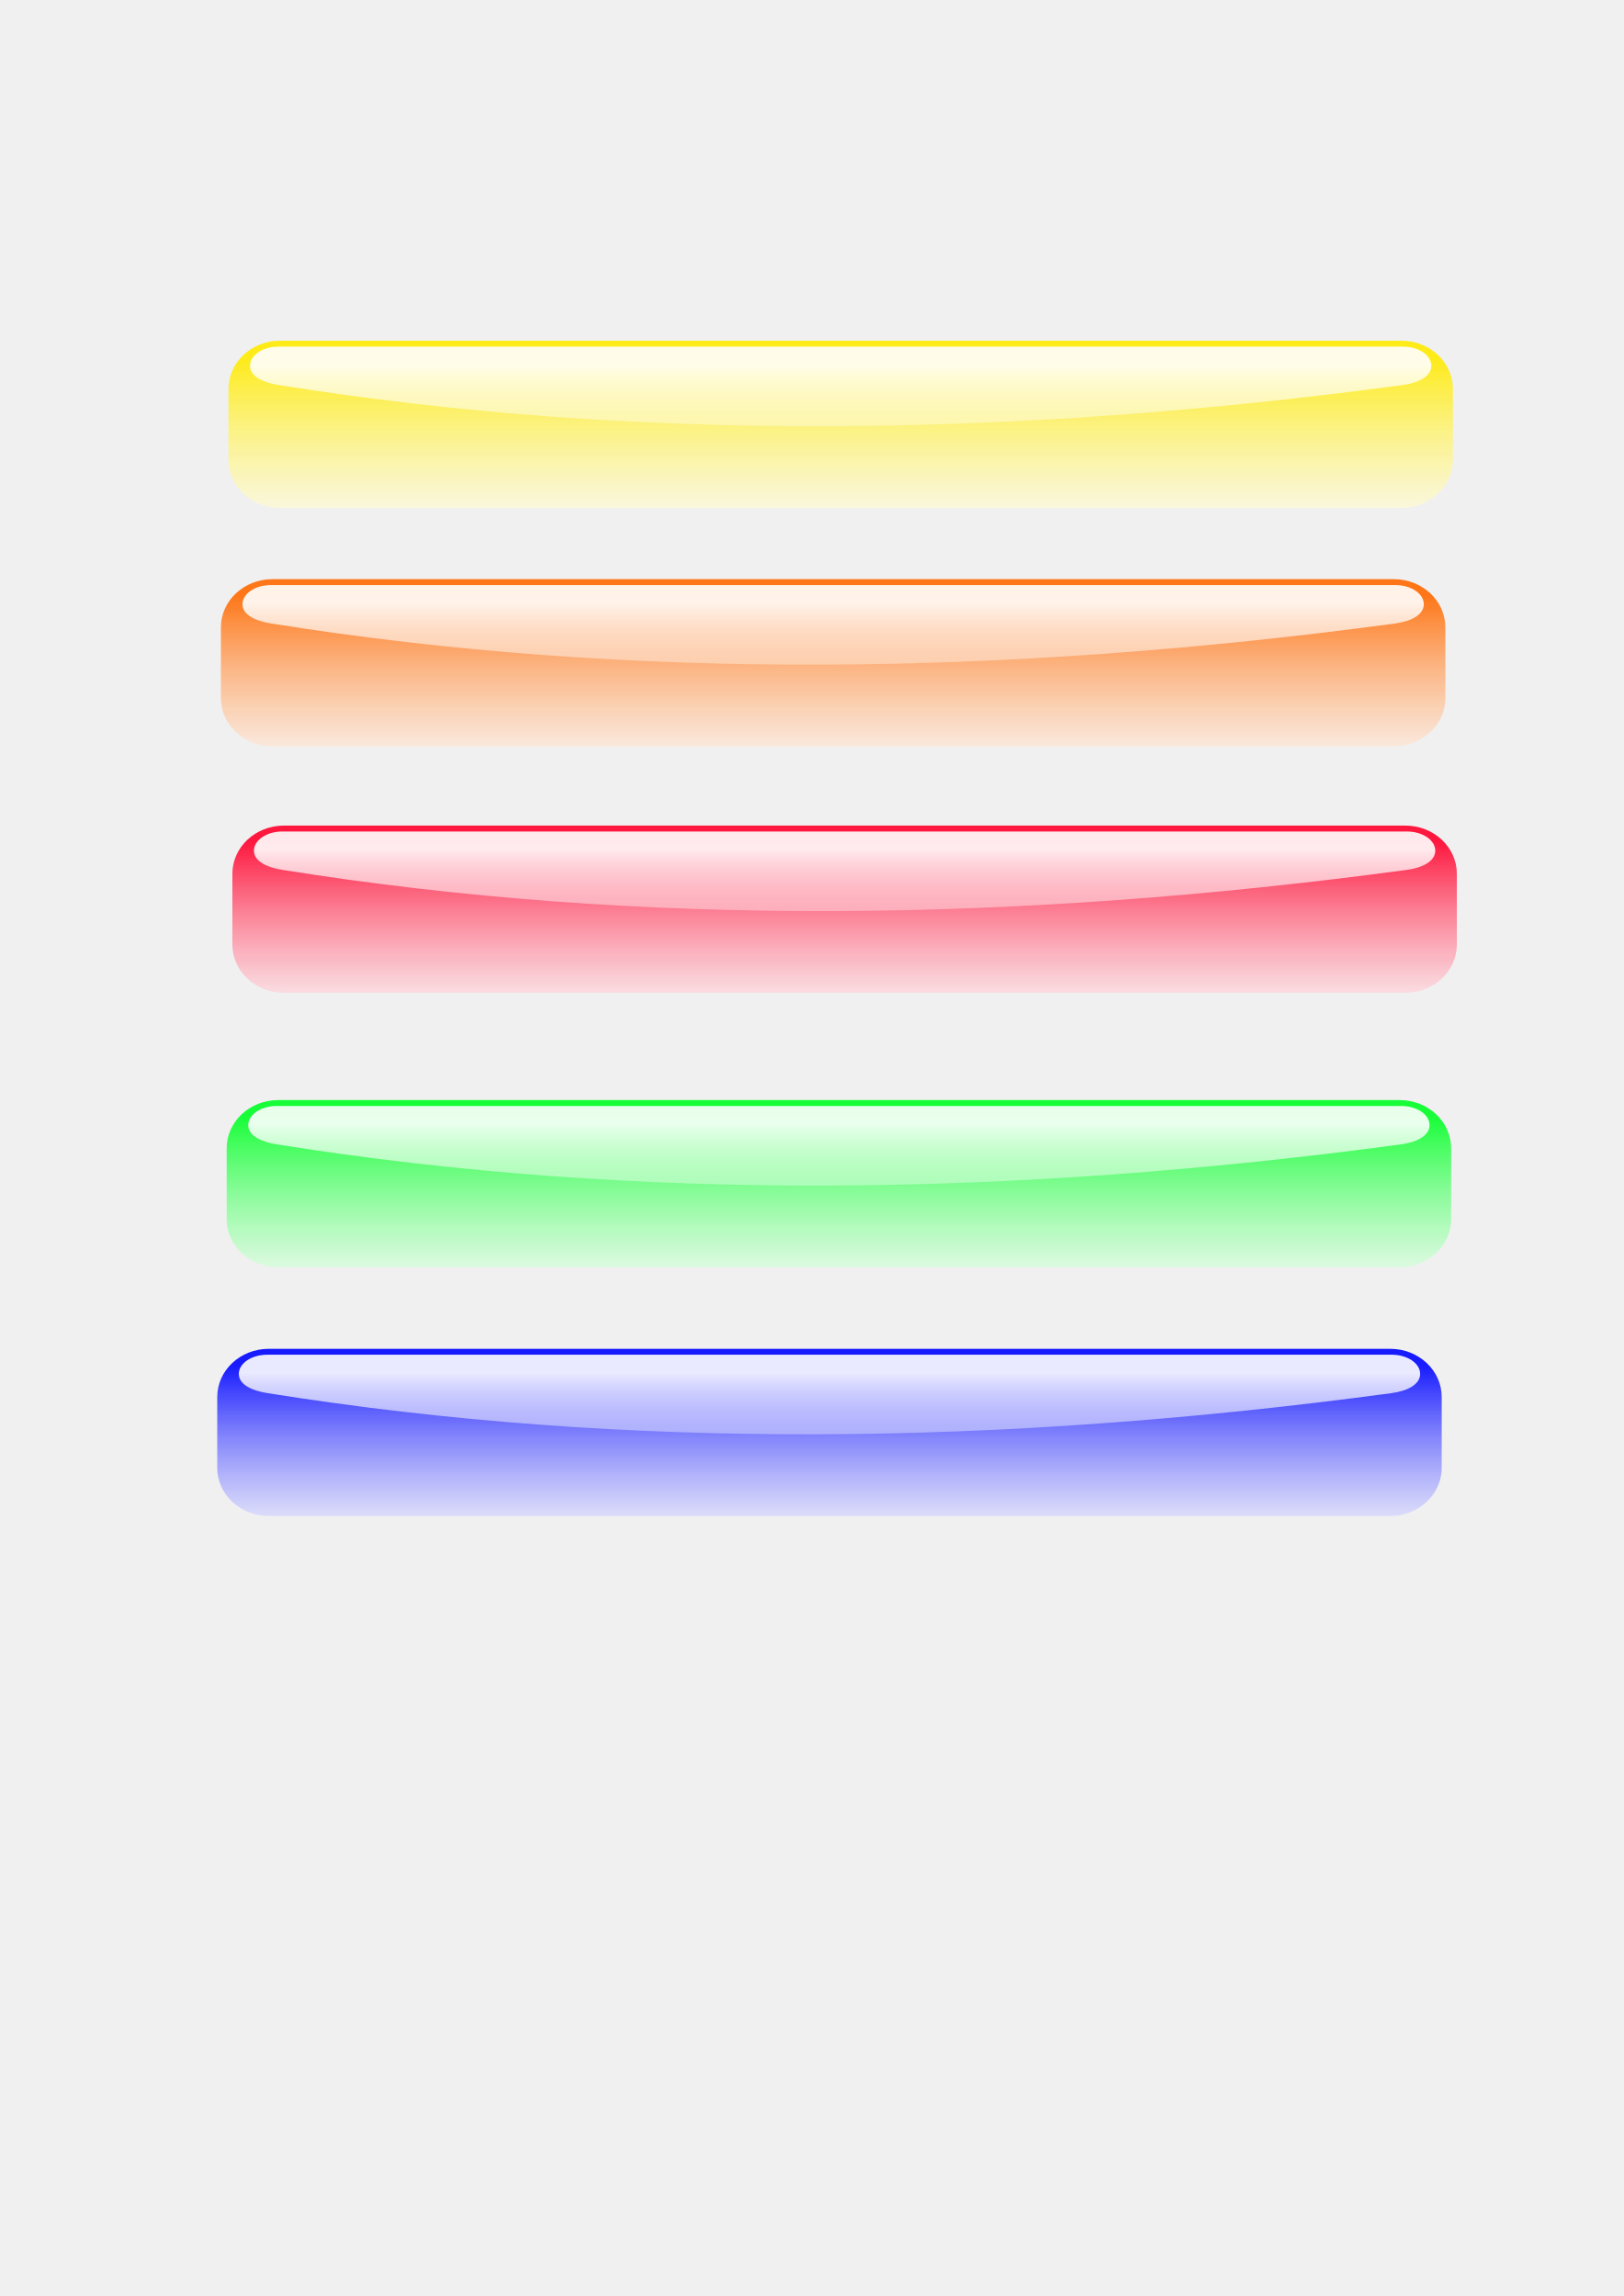
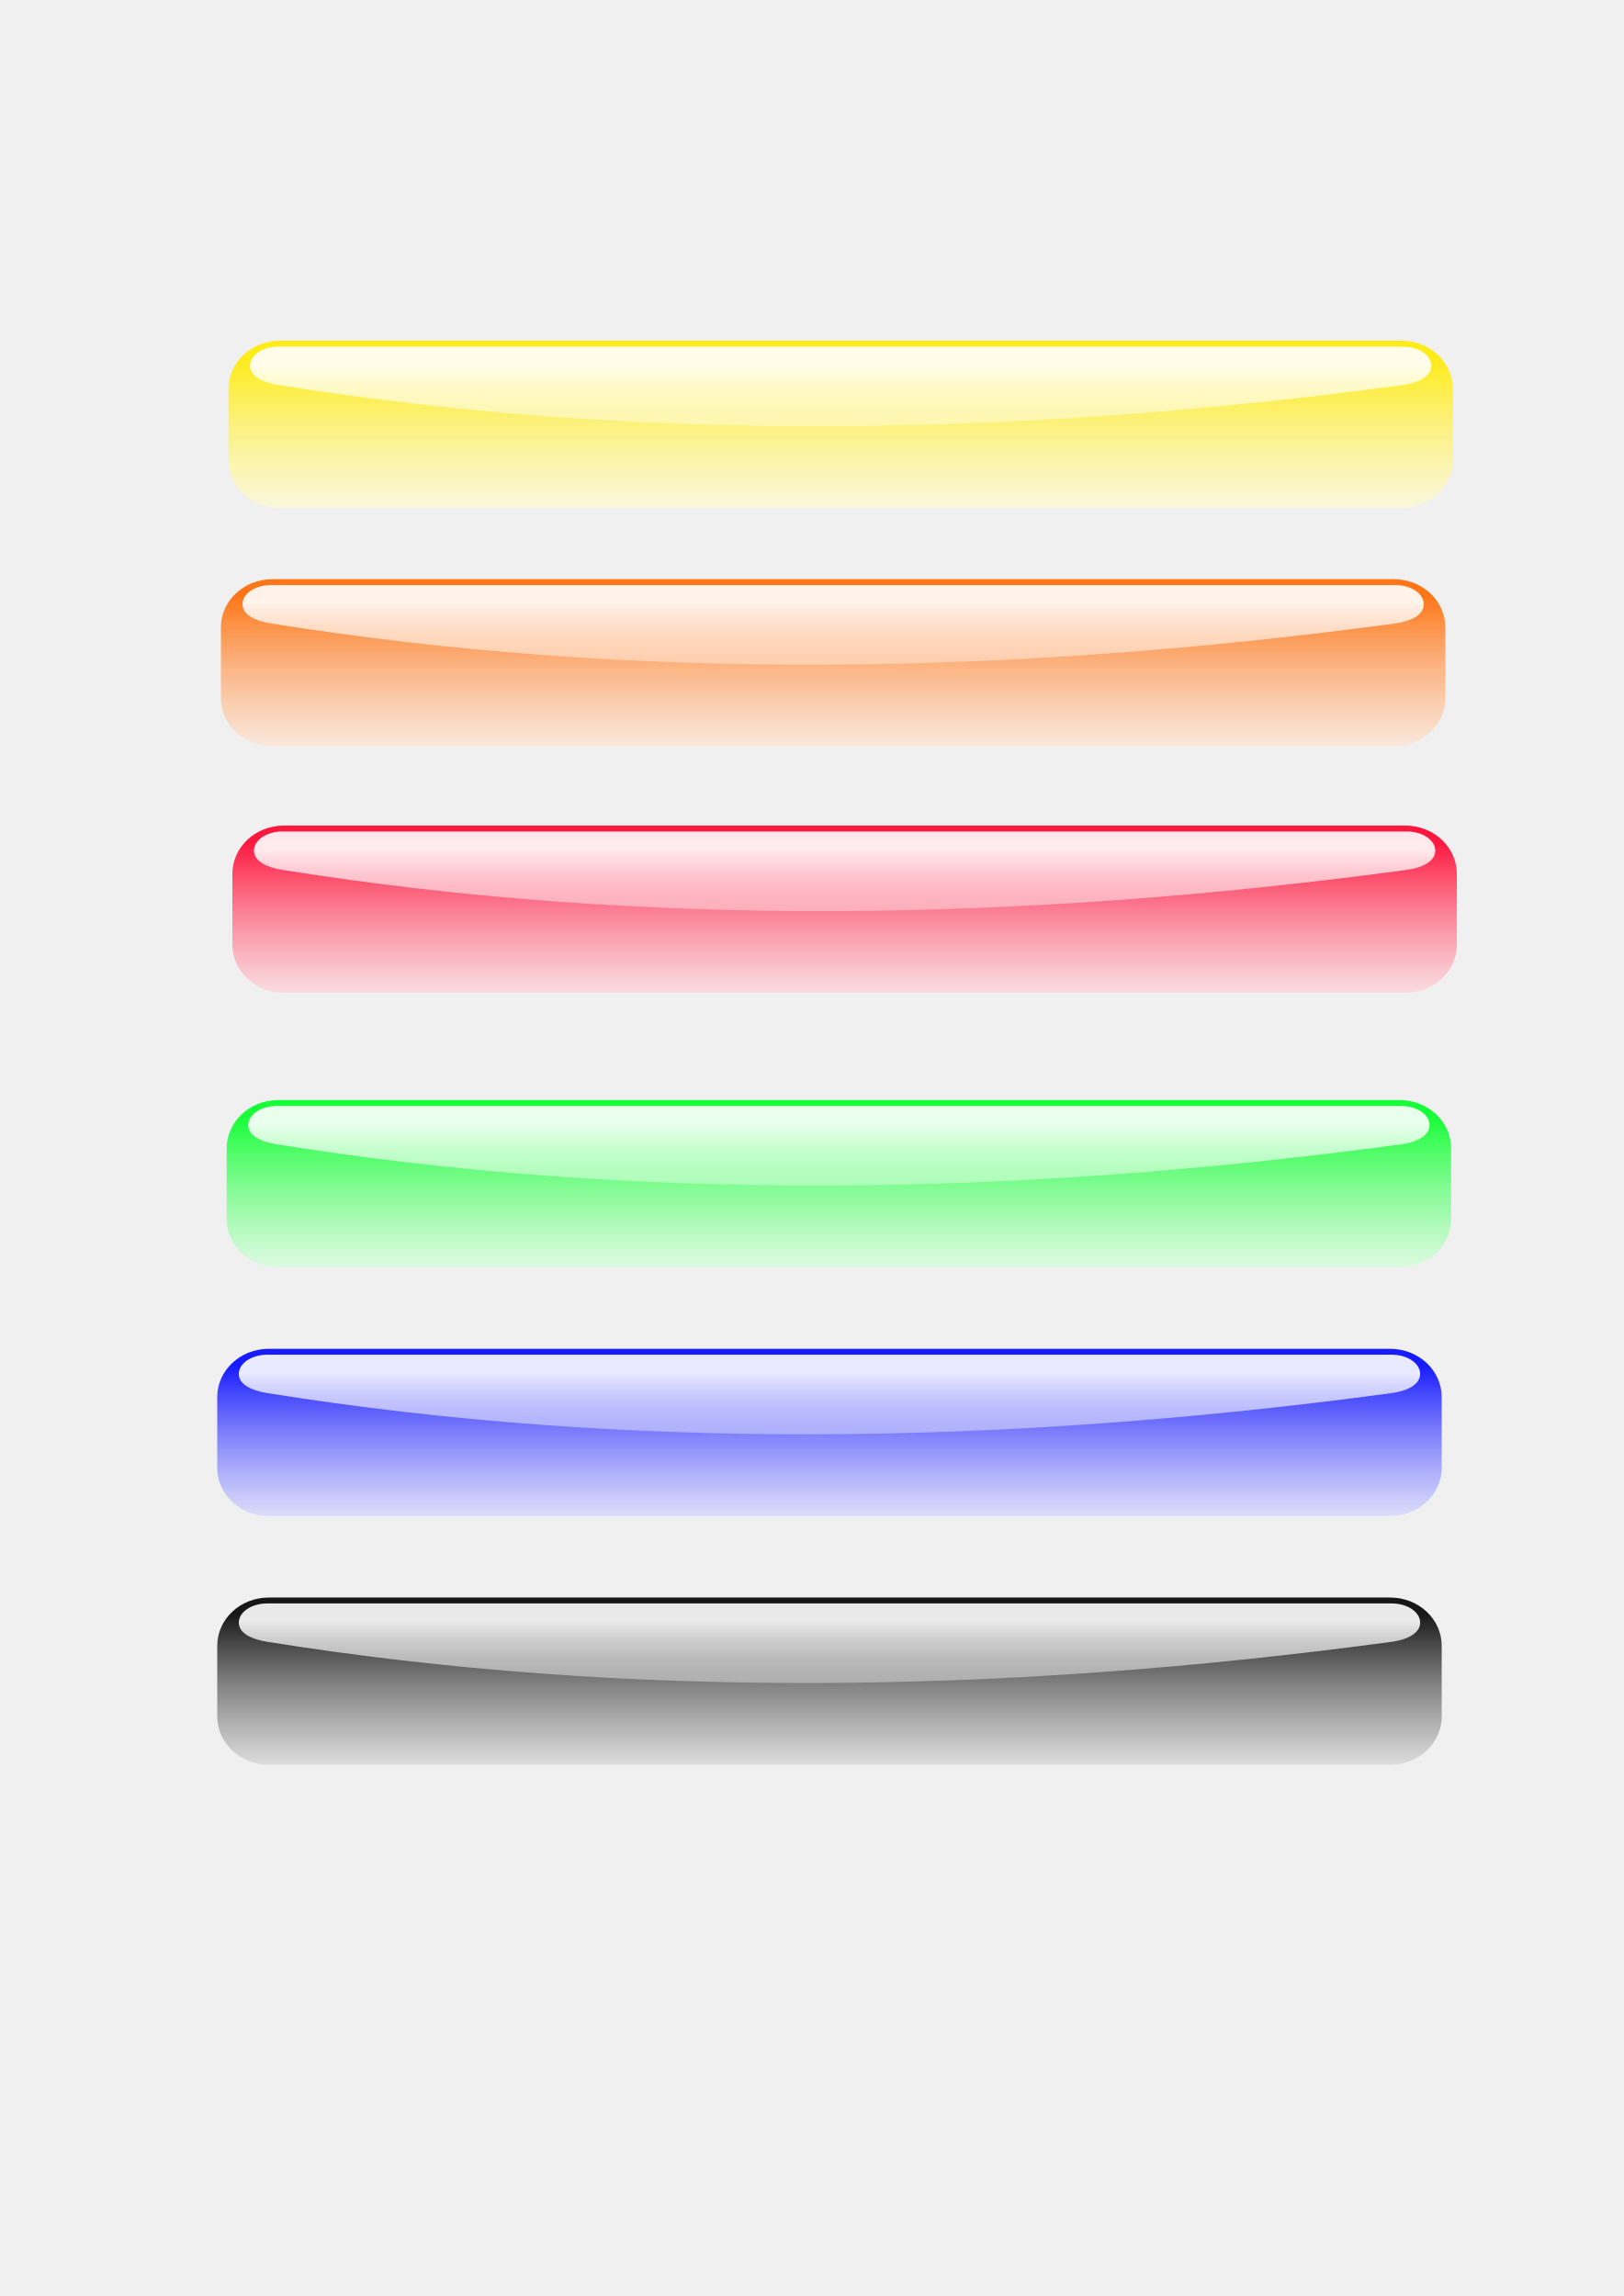
<svg xmlns="http://www.w3.org/2000/svg" xmlns:xlink="http://www.w3.org/1999/xlink" width="210mm" height="297mm" viewBox="0 0 744.094 1052.362" id="svg3457" version="1.1">
  <defs id="defs3459">
+     <linearGradient id="linearGradient4185">
+       <stop style="stop-color:#000000;stop-opacity:1" offset="0" id="stop4187" />
+       <stop style="stop-color:#ffffff;stop-opacity:0.634" offset="1" id="stop4189" />
+     </linearGradient>
    <linearGradient id="linearGradient4357">
      <stop style="stop-color:#ff002b;stop-opacity:1" offset="0" id="stop4359" />
      <stop style="stop-color:#ffffff;stop-opacity:0.634" offset="1" id="stop4361" />
    </linearGradient>
    <linearGradient id="linearGradient4315">
      <stop id="stop4317" offset="0" style="stop-color:#0004ff;stop-opacity:1" />
      <stop id="stop4319" offset="1" style="stop-color:#ffffff;stop-opacity:0.634" />
    </linearGradient>
    <linearGradient id="linearGradient4273">
      <stop id="stop4275" offset="0" style="stop-color:#ffea00;stop-opacity:1" />
      <stop id="stop4277" offset="1" style="stop-color:#ffffff;stop-opacity:0.634" />
    </linearGradient>
    <linearGradient id="linearGradient4231">
      <stop id="stop4233" offset="0" style="stop-color:#00ff24;stop-opacity:1" />
      <stop id="stop4235" offset="1" style="stop-color:#ffffff;stop-opacity:0.634" />
    </linearGradient>
    <linearGradient id="linearGradient4301">
      <stop style="stop-color:#ffffff;stop-opacity:1;" offset="0" id="stop4303" />
      <stop style="stop-color:#ffffff;stop-opacity:0;" offset="1" id="stop4305" />
    </linearGradient>
    <linearGradient id="linearGradient4269">
      <stop style="stop-color:#ff6900;stop-opacity:1" offset="0" id="stop4271" />
      <stop style="stop-color:#ffffff;stop-opacity:0.634" offset="1" id="stop4273" />
    </linearGradient>
    <linearGradient xlink:href="#linearGradient4269" id="linearGradient4275" x1="374" y1="272.712" x2="374" y2="358.065" gradientUnits="userSpaceOnUse" />
    <linearGradient xlink:href="#linearGradient4301" id="linearGradient4307" x1="379.038" y1="273.604" x2="379.038" y2="321.714" gradientUnits="userSpaceOnUse" gradientTransform="translate(0,2.700415)" />
    <linearGradient gradientTransform="translate(2.640906,238.7565)" xlink:href="#linearGradient4231" id="linearGradient4275-3" x1="374" y1="272.712" x2="374" y2="358.065" gradientUnits="userSpaceOnUse" />
    <linearGradient xlink:href="#linearGradient4301" id="linearGradient4307-3" x1="379.038" y1="273.604" x2="379.038" y2="321.714" gradientUnits="userSpaceOnUse" gradientTransform="translate(2.640906,241.457)" />
    <linearGradient xlink:href="#linearGradient4301" id="linearGradient4307-6" x1="379.038" y1="273.604" x2="379.038" y2="321.714" gradientUnits="userSpaceOnUse" gradientTransform="translate(3.457782,-106.5892)" />
    <linearGradient gradientTransform="translate(3.457782,-109.2896)" xlink:href="#linearGradient4273" id="linearGradient4275-9" x1="374" y1="272.712" x2="374" y2="358.065" gradientUnits="userSpaceOnUse" />
    <linearGradient xlink:href="#linearGradient4301" id="linearGradient4307-0" x1="379.038" y1="273.604" x2="379.038" y2="321.714" gradientUnits="userSpaceOnUse" gradientTransform="translate(-1.677276,355.466)" />
    <linearGradient gradientTransform="translate(-1.677276,352.7656)" xlink:href="#linearGradient4315" id="linearGradient4275-1" x1="374" y1="272.712" x2="374" y2="358.065" gradientUnits="userSpaceOnUse" />
    <linearGradient xlink:href="#linearGradient4301" id="linearGradient4307-0-0" x1="379.038" y1="273.604" x2="379.038" y2="321.714" gradientUnits="userSpaceOnUse" gradientTransform="translate(5.258058,115.6493)" />
    <linearGradient gradientTransform="translate(5.258058,112.9489)" xlink:href="#linearGradient4357" id="linearGradient4275-1-7" x1="374" y1="272.712" x2="374" y2="358.065" gradientUnits="userSpaceOnUse" />
+     <linearGradient xlink:href="#linearGradient4185" id="linearGradient3381" gradientUnits="userSpaceOnUse" gradientTransform="translate(-1.677276,466.7656)" x1="374" y1="272.712" x2="374" y2="358.065" />
+     <linearGradient xlink:href="#linearGradient4301" id="linearGradient3383" gradientUnits="userSpaceOnUse" gradientTransform="translate(-1.677276,469.466)" x1="379.038" y1="273.604" x2="379.038" y2="321.714" />
  </defs>
  <g id="layer3" style="display:none">
    <rect style="opacity:0.904;fill:#ffff00;fill-opacity:0.988;fill-rule:nonzero;stroke:none;stroke-width:2.307;stroke-miterlimit:4;stroke-dasharray:none;stroke-dashoffset:0;stroke-opacity:1" id="rect3465" width="569.127" height="82.938" x="97.238" y="262.305" rx="23.926" ry="23.926" />
  </g>
  <g id="layer1" style="display:inline">
    <rect ry="22.105" rx="23.59" y="265.461" x="101.232" height="76.626" width="561.14" id="rect3467" style="opacity:0.904;fill:url(#linearGradient4275);fill-opacity:1;fill-rule:nonzero;stroke:none;stroke-width:2.307;stroke-miterlimit:4;stroke-dasharray:none;stroke-dashoffset:0;stroke-opacity:1" />
    <path style="opacity:0.904;fill:url(#linearGradient4307);fill-opacity:1;fill-rule:nonzero;stroke:none;stroke-width:2.307;stroke-miterlimit:4;stroke-dasharray:none;stroke-dashoffset:0;stroke-opacity:1" d="m 124.167,268.161 515.269,0 c 7.226,0 13.044,3.924 13.044,8.799 0,4.875 -5.882,7.833 -13.044,8.799 -178.641,24.097 -351.011,26.243 -515.269,0 -7.136,-1.14 -13.044,-3.924 -13.044,-8.799 0,-4.875 5.817,-8.799 13.044,-8.799 z" id="rect4289" />
  </g>
  <g id="layer4">
    <rect ry="22.105" rx="23.59" y="504.218" x="103.873" height="76.626" width="561.14" id="rect3467-2" style="display:inline;opacity:0.904;fill:url(#linearGradient4275-3);fill-opacity:1;fill-rule:nonzero;stroke:none;stroke-width:2.307;stroke-miterlimit:4;stroke-dasharray:none;stroke-dashoffset:0;stroke-opacity:1" />
    <path style="display:inline;opacity:0.904;fill:url(#linearGradient4307-3);fill-opacity:1;fill-rule:nonzero;stroke:none;stroke-width:2.307;stroke-miterlimit:4;stroke-dasharray:none;stroke-dashoffset:0;stroke-opacity:1" d="m 126.808,506.918 515.269,0 c 7.226,0 13.044,3.924 13.044,8.799 0,4.875 -5.882,7.833 -13.044,8.799 -178.641,24.097 -351.01,26.243 -515.269,0 -7.136,-1.14 -13.044,-3.924 -13.044,-8.799 0,-4.875 5.817,-8.799 13.044,-8.799 z" id="rect4289-0" />
    <rect ry="22.105" rx="23.59" y="156.172" x="104.689" height="76.626" width="561.14" id="rect3467-6" style="display:inline;opacity:0.904;fill:url(#linearGradient4275-9);fill-opacity:1;fill-rule:nonzero;stroke:none;stroke-width:2.307;stroke-miterlimit:4;stroke-dasharray:none;stroke-dashoffset:0;stroke-opacity:1" />
    <path style="display:inline;opacity:0.904;fill:url(#linearGradient4307-6);fill-opacity:1;fill-rule:nonzero;stroke:none;stroke-width:2.307;stroke-miterlimit:4;stroke-dasharray:none;stroke-dashoffset:0;stroke-opacity:1" d="m 127.625,158.872 515.269,0 c 7.226,0 13.044,3.924 13.044,8.799 0,4.875 -5.882,7.833 -13.044,8.799 -178.641,24.097 -351.011,26.243 -515.269,0 -7.136,-1.14 -13.044,-3.924 -13.044,-8.799 0,-4.875 5.817,-8.799 13.044,-8.799 z" id="rect4289-4" />
    <rect ry="22.105" rx="23.59" y="618.227" x="99.554" height="76.626" width="561.14" id="rect3467-1" style="display:inline;opacity:0.904;fill:url(#linearGradient4275-1);fill-opacity:1;fill-rule:nonzero;stroke:none;stroke-width:2.307;stroke-miterlimit:4;stroke-dasharray:none;stroke-dashoffset:0;stroke-opacity:1" />
    <path style="display:inline;opacity:0.904;fill:url(#linearGradient4307-0);fill-opacity:1;fill-rule:nonzero;stroke:none;stroke-width:2.307;stroke-miterlimit:4;stroke-dasharray:none;stroke-dashoffset:0;stroke-opacity:1" d="m 122.49,620.927 515.269,0 c 7.226,0 13.044,3.924 13.044,8.799 0,4.875 -5.882,7.833 -13.044,8.799 -178.641,24.097 -351.011,26.243 -515.269,0 -7.136,-1.14 -13.044,-3.924 -13.044,-8.799 0,-4.875 5.817,-8.799 13.044,-8.799 z" id="rect4289-8" />
    <rect ry="22.105" rx="23.59" y="378.41" x="106.49" height="76.626" width="561.14" id="rect3467-1-9" style="display:inline;opacity:0.904;fill:url(#linearGradient4275-1-7);fill-opacity:1;fill-rule:nonzero;stroke:none;stroke-width:2.307;stroke-miterlimit:4;stroke-dasharray:none;stroke-dashoffset:0;stroke-opacity:1" />
    <path style="display:inline;opacity:0.904;fill:url(#linearGradient4307-0-0);fill-opacity:1;fill-rule:nonzero;stroke:none;stroke-width:2.307;stroke-miterlimit:4;stroke-dasharray:none;stroke-dashoffset:0;stroke-opacity:1" d="m 129.425,381.11 515.269,0 c 7.226,0 13.044,3.924 13.044,8.799 0,4.875 -5.882,7.833 -13.044,8.799 -178.641,24.097 -351.011,26.243 -515.269,0 -7.136,-1.14 -13.044,-3.924 -13.044,-8.799 0,-4.875 5.817,-8.799 13.044,-8.799 z" id="rect4289-8-7" />
+     <rect style="display:inline;opacity:0.904;fill:url(#linearGradient3381);fill-opacity:1;fill-rule:nonzero;stroke:none;stroke-width:2.307;stroke-miterlimit:4;stroke-dasharray:none;stroke-dashoffset:0;stroke-opacity:1" id="rect3377" width="561.14" height="76.626" x="99.554" y="732.227" rx="23.59" ry="22.105" />
+     <path id="path3379" d="m 122.49,734.927 515.269,0 c 7.226,0 13.044,3.924 13.044,8.799 0,4.875 -5.882,7.833 -13.044,8.799 -178.641,24.097 -351.011,26.243 -515.269,0 -7.136,-1.14 -13.044,-3.924 -13.044,-8.799 0,-4.875 5.817,-8.799 13.044,-8.799 z" style="display:inline;opacity:0.904;fill:url(#linearGradient3383);fill-opacity:1;fill-rule:nonzero;stroke:none;stroke-width:2.307;stroke-miterlimit:4;stroke-dasharray:none;stroke-dashoffset:0;stroke-opacity:1" />
  </g>
  <g id="layer2" style="display:none">
    <text xml:space="preserve" style="font-style:normal;font-weight:normal;font-size:40px;line-height:125%;font-family:Sans;letter-spacing:0px;word-spacing:0px;fill:#ffffff;fill-opacity:1;stroke:none;stroke-width:1px;stroke-linecap:butt;stroke-linejoin:miter;stroke-opacity:1" x="220.648" y="316.022" id="text10299">
      <tspan id="tspan10301" x="220.648" y="316.022">Essai de texte</tspan>
    </text>
  </g>
</svg>
